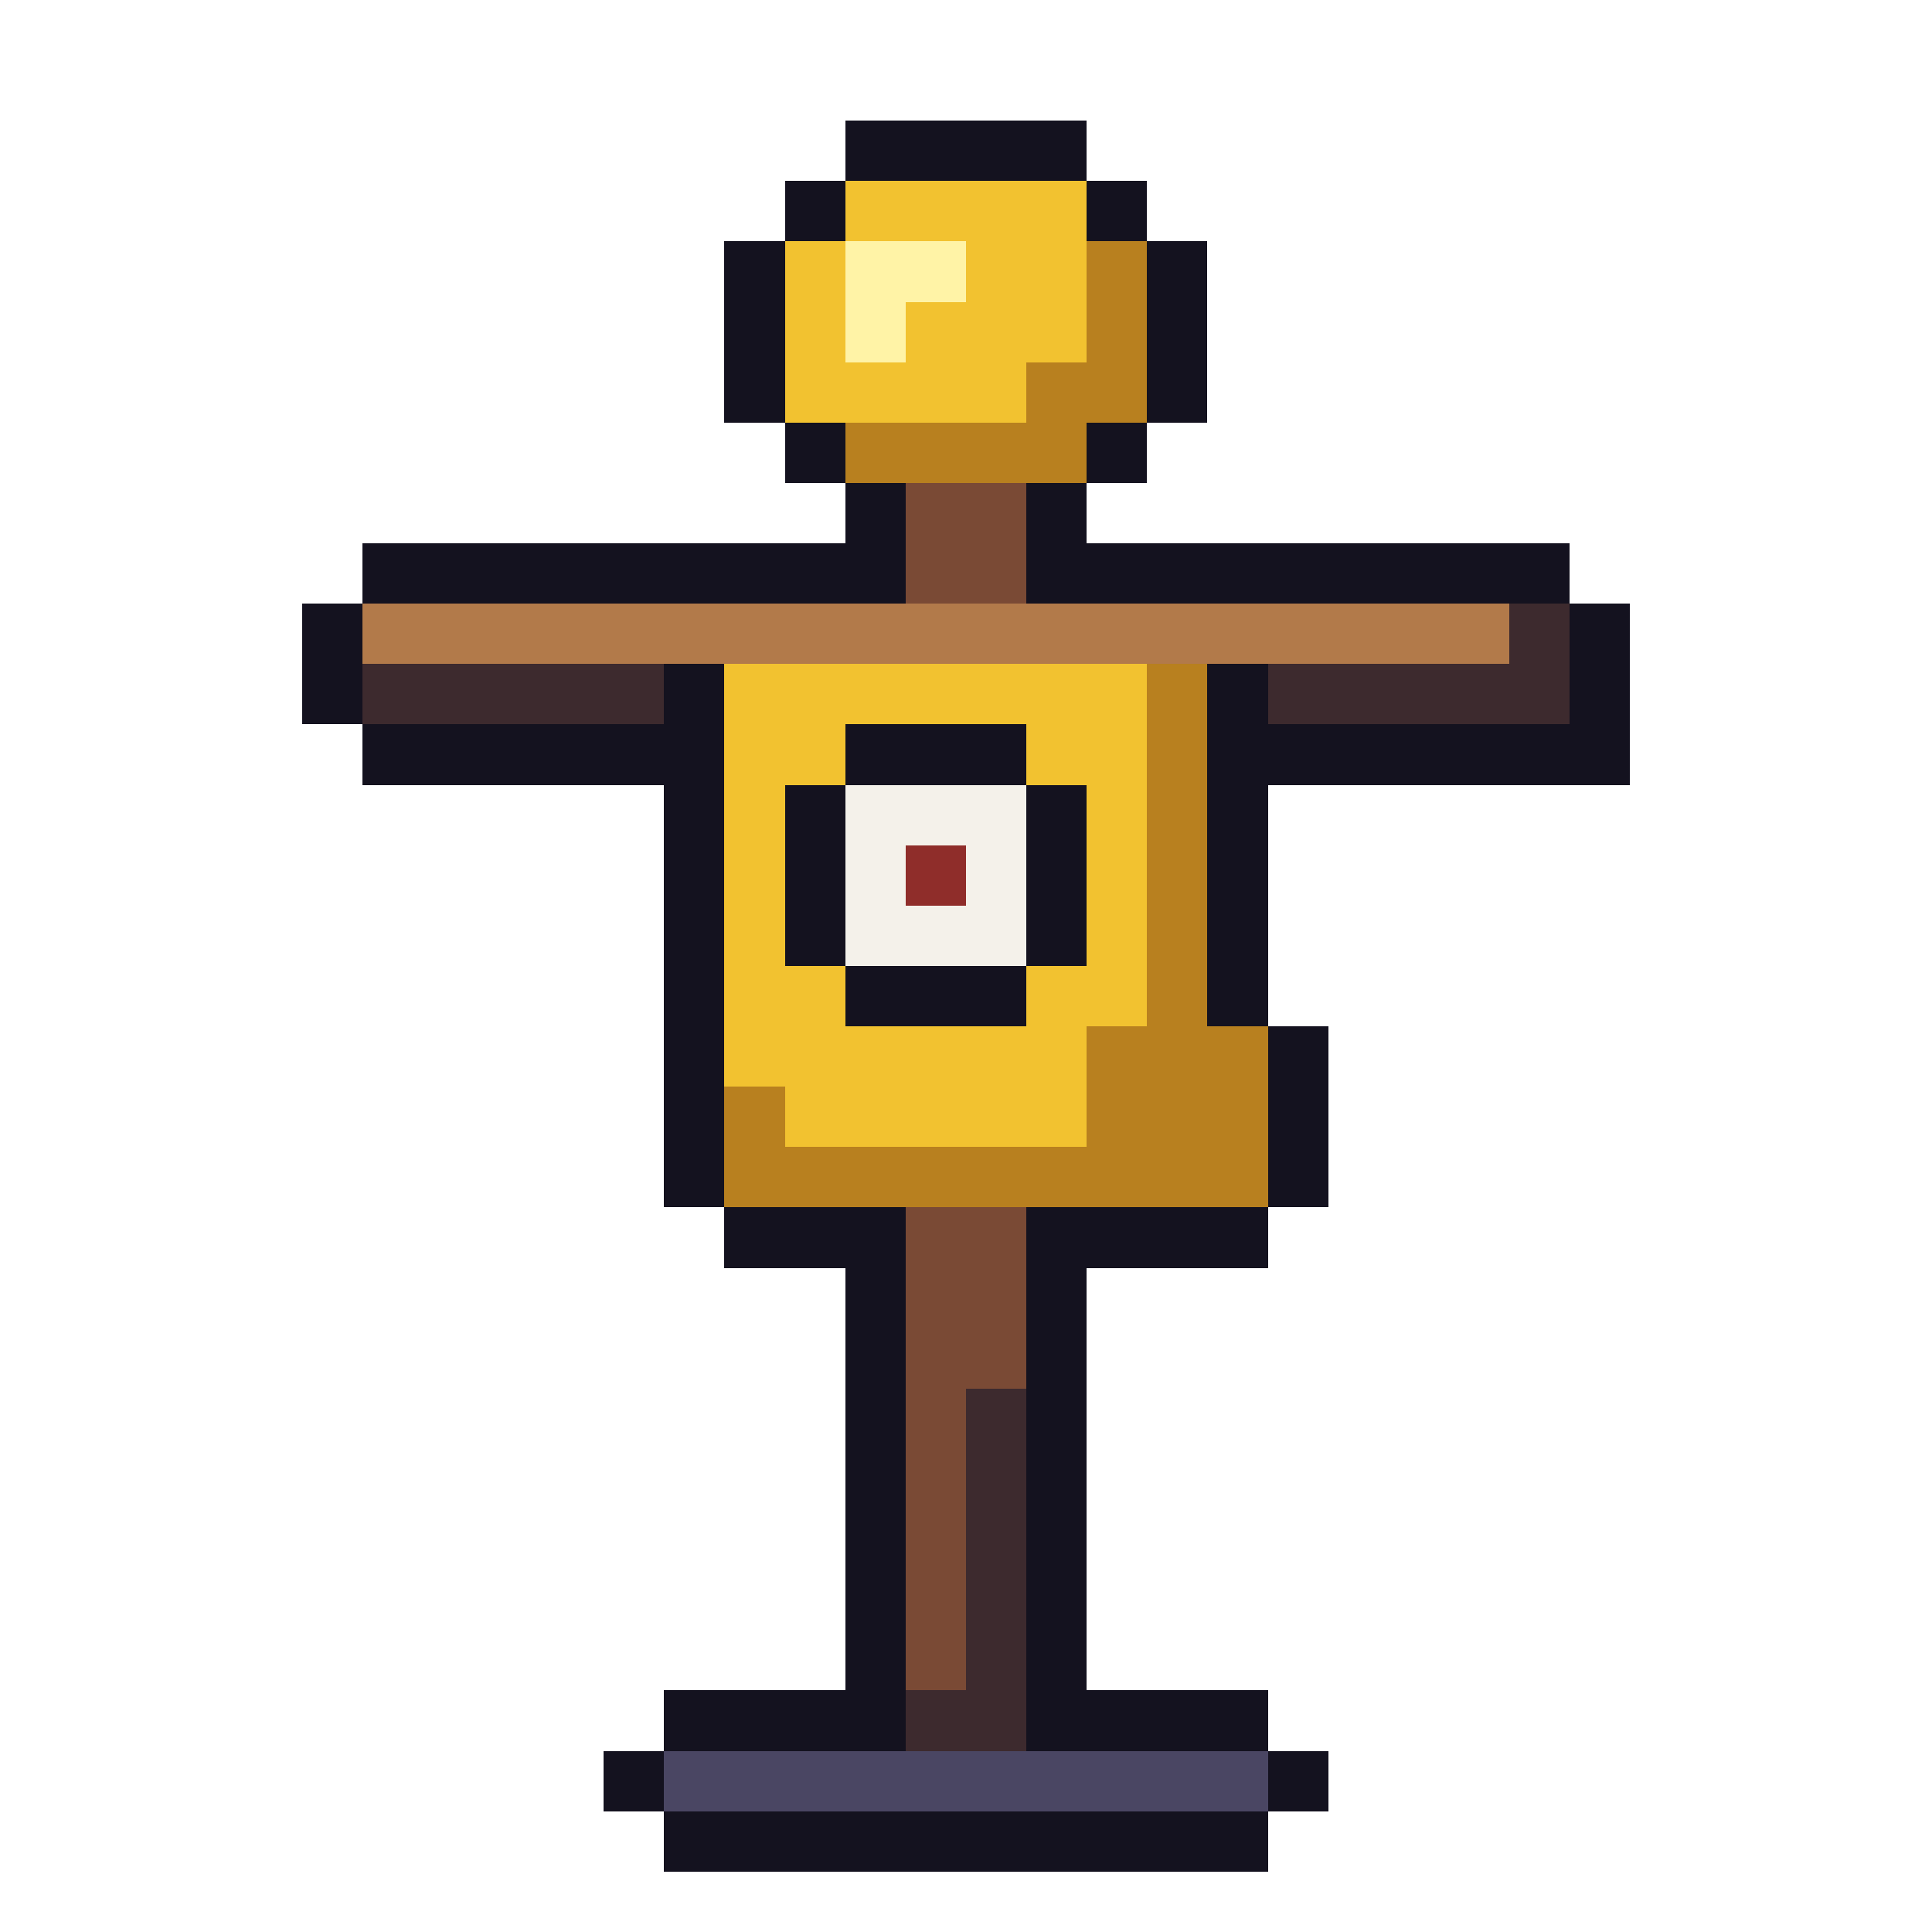
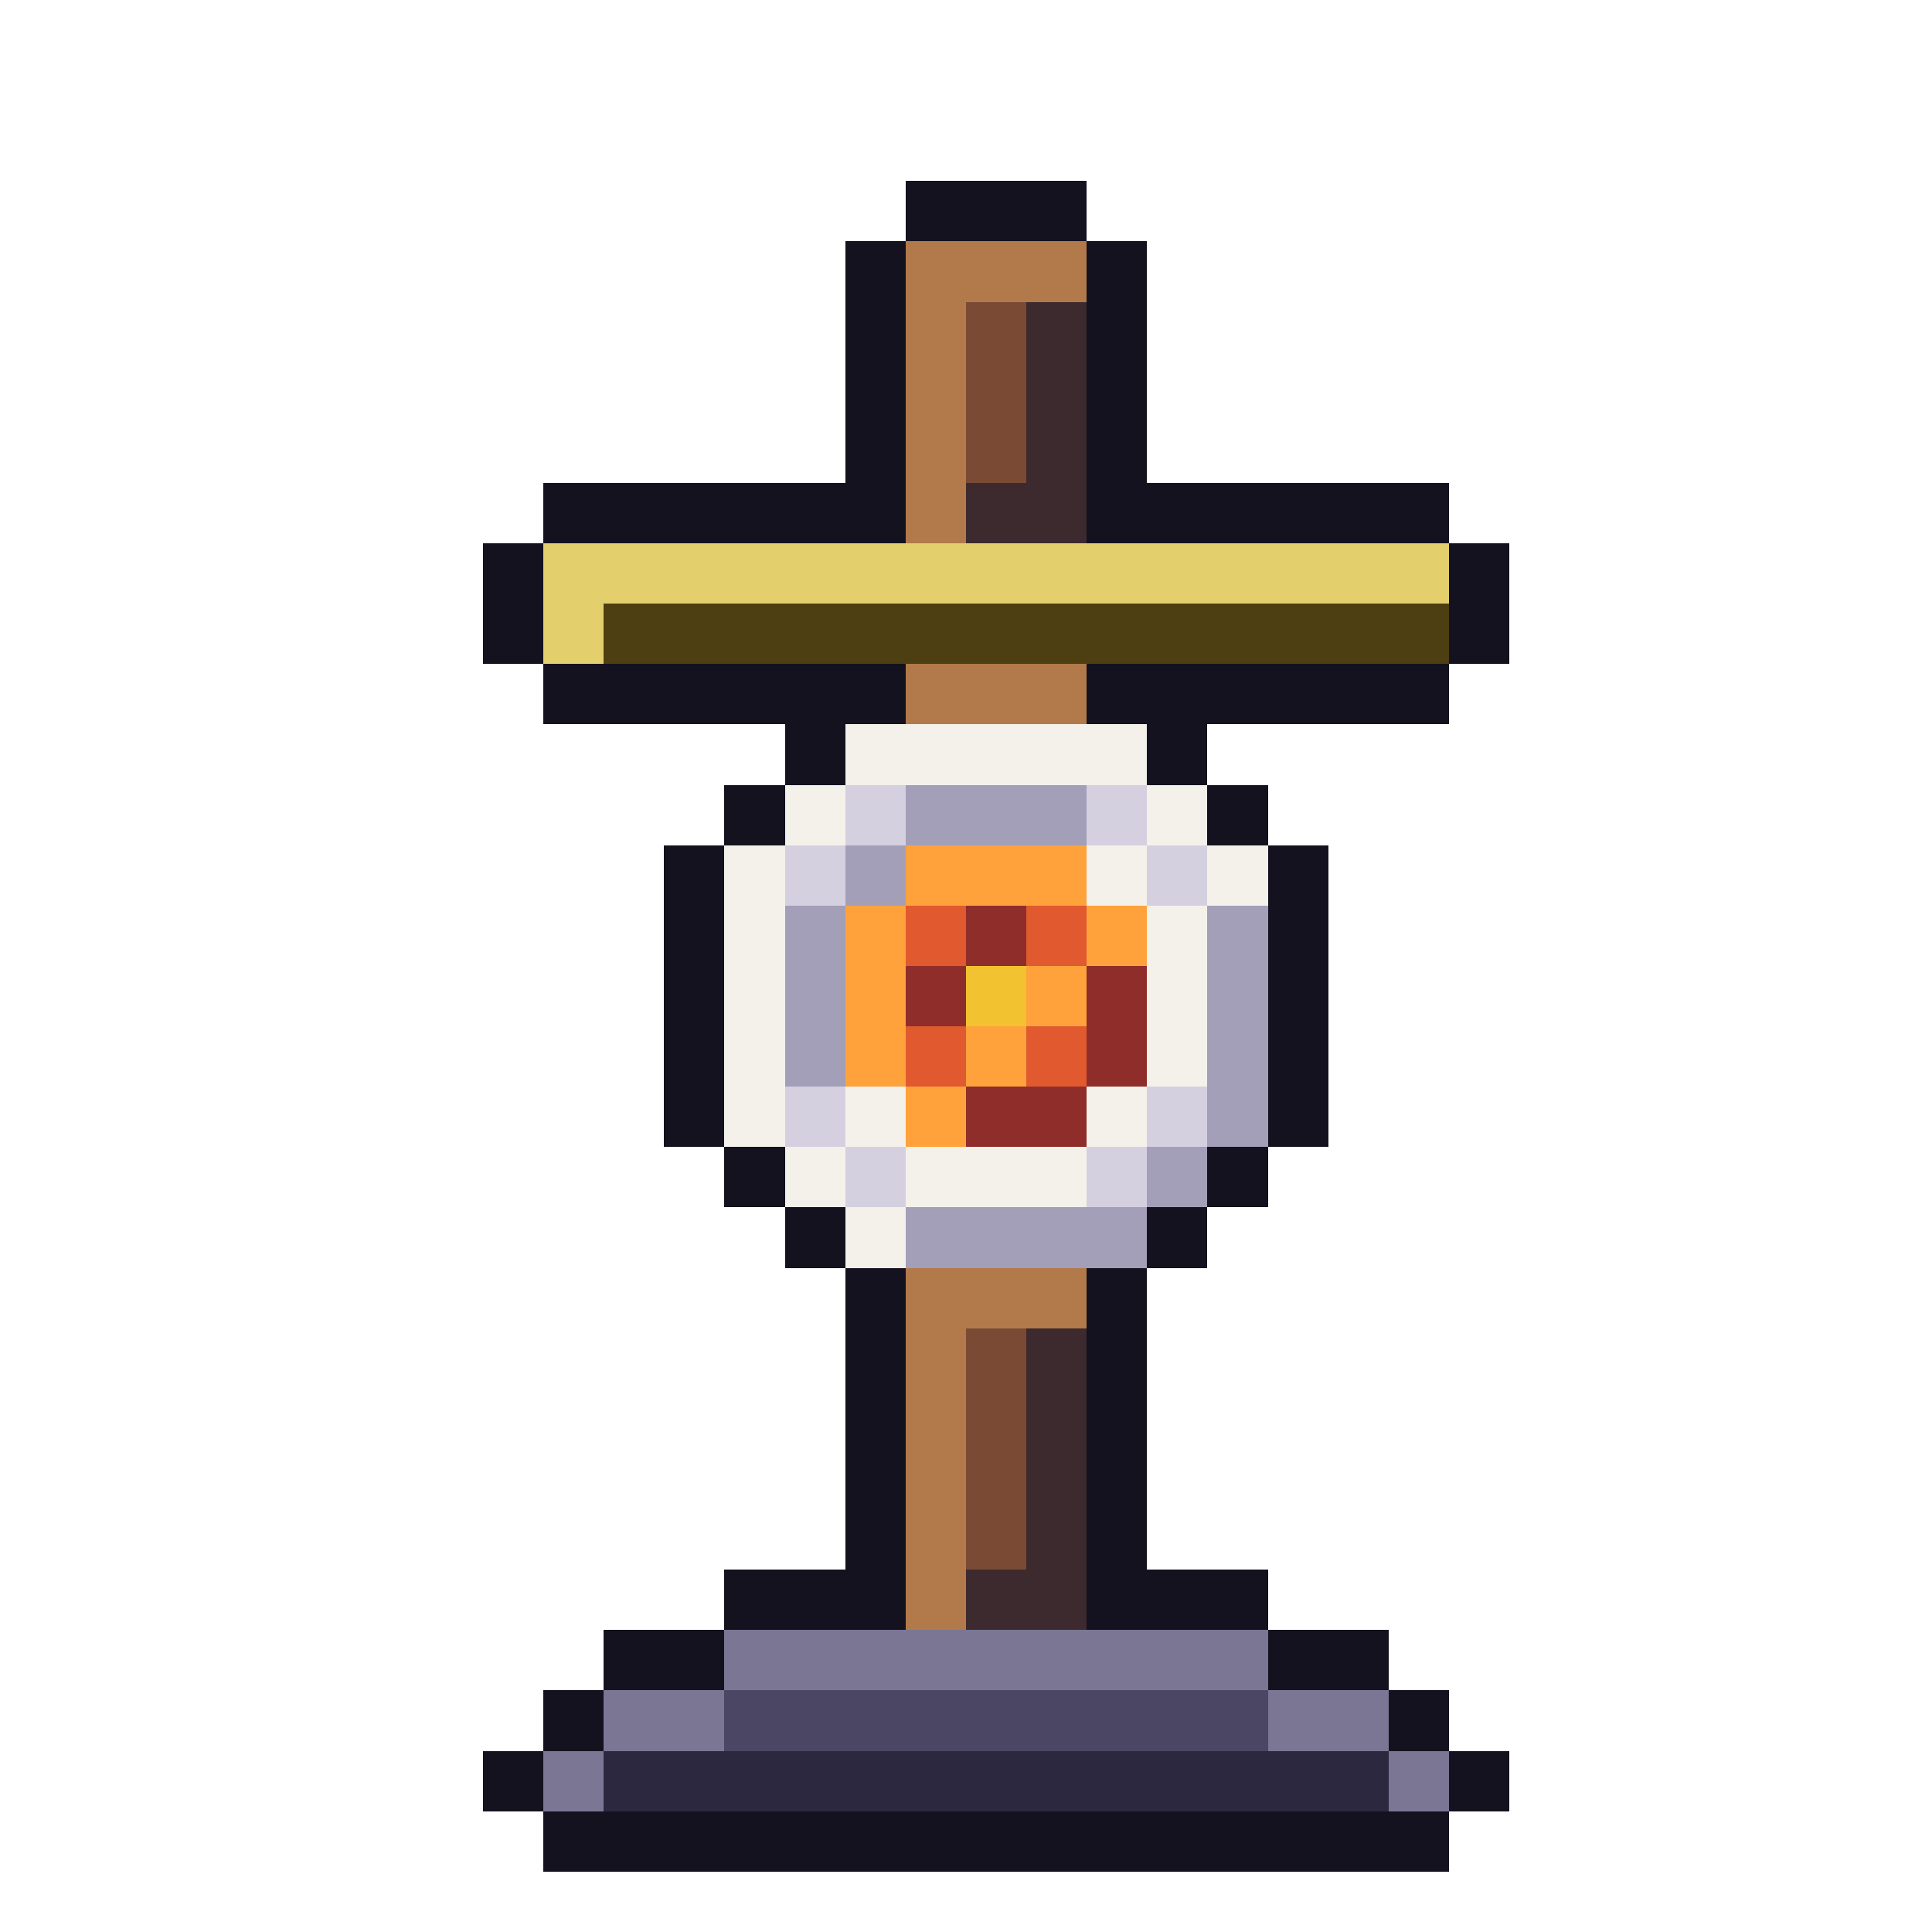
<svg xmlns="http://www.w3.org/2000/svg" width="32" height="32" viewBox="0 0 32 32" shape-rendering="crispEdges">
-   <rect x="14" y="2" width="4" height="1" fill="#14121f" />
-   <rect x="13" y="3" width="1" height="1" fill="#14121f" />
-   <rect x="14" y="3" width="4" height="1" fill="#f2c230" />
-   <rect x="18" y="3" width="1" height="1" fill="#14121f" />
-   <rect x="12" y="4" width="1" height="1" fill="#14121f" />
-   <rect x="13" y="4" width="1" height="1" fill="#f2c230" />
-   <rect x="14" y="4" width="2" height="1" fill="#fff3a6" />
-   <rect x="16" y="4" width="2" height="1" fill="#f2c230" />
-   <rect x="18" y="4" width="1" height="1" fill="#b8801f" />
-   <rect x="19" y="4" width="1" height="1" fill="#14121f" />
-   <rect x="12" y="5" width="1" height="1" fill="#14121f" />
-   <rect x="13" y="5" width="1" height="1" fill="#f2c230" />
-   <rect x="14" y="5" width="1" height="1" fill="#fff3a6" />
-   <rect x="15" y="5" width="3" height="1" fill="#f2c230" />
-   <rect x="18" y="5" width="1" height="1" fill="#b8801f" />
-   <rect x="19" y="5" width="1" height="1" fill="#14121f" />
-   <rect x="12" y="6" width="1" height="1" fill="#14121f" />
-   <rect x="13" y="6" width="4" height="1" fill="#f2c230" />
-   <rect x="17" y="6" width="2" height="1" fill="#b8801f" />
-   <rect x="19" y="6" width="1" height="1" fill="#14121f" />
-   <rect x="13" y="7" width="1" height="1" fill="#14121f" />
-   <rect x="14" y="7" width="4" height="1" fill="#b8801f" />
+   <rect x="15" y="3" width="3" height="1" fill="#14121f" />
+   <rect x="14" y="4" width="1" height="1" fill="#14121f" />
+   <rect x="15" y="4" width="3" height="1" fill="#b27a4a" />
+   <rect x="18" y="4" width="1" height="1" fill="#14121f" />
+   <rect x="14" y="5" width="1" height="1" fill="#14121f" />
+   <rect x="15" y="5" width="1" height="1" fill="#b27a4a" />
+   <rect x="16" y="5" width="1" height="1" fill="#7a4a35" />
+   <rect x="17" y="5" width="1" height="1" fill="#3d2a2e" />
+   <rect x="18" y="5" width="1" height="1" fill="#14121f" />
+   <rect x="14" y="6" width="1" height="1" fill="#14121f" />
+   <rect x="15" y="6" width="1" height="1" fill="#b27a4a" />
+   <rect x="16" y="6" width="1" height="1" fill="#7a4a35" />
+   <rect x="17" y="6" width="1" height="1" fill="#3d2a2e" />
+   <rect x="18" y="6" width="1" height="1" fill="#14121f" />
+   <rect x="14" y="7" width="1" height="1" fill="#14121f" />
+   <rect x="15" y="7" width="1" height="1" fill="#b27a4a" />
+   <rect x="16" y="7" width="1" height="1" fill="#7a4a35" />
+   <rect x="17" y="7" width="1" height="1" fill="#3d2a2e" />
  <rect x="18" y="7" width="1" height="1" fill="#14121f" />
-   <rect x="14" y="8" width="1" height="1" fill="#14121f" />
-   <rect x="15" y="8" width="2" height="1" fill="#7a4a35" />
-   <rect x="17" y="8" width="1" height="1" fill="#14121f" />
-   <rect x="6" y="9" width="9" height="1" fill="#14121f" />
-   <rect x="15" y="9" width="2" height="1" fill="#7a4a35" />
-   <rect x="17" y="9" width="9" height="1" fill="#14121f" />
-   <rect x="5" y="10" width="1" height="1" fill="#14121f" />
-   <rect x="6" y="10" width="19" height="1" fill="#b27a4a" />
-   <rect x="25" y="10" width="1" height="1" fill="#3d2a2e" />
-   <rect x="26" y="10" width="1" height="1" fill="#14121f" />
-   <rect x="5" y="11" width="1" height="1" fill="#14121f" />
-   <rect x="6" y="11" width="5" height="1" fill="#3d2a2e" />
-   <rect x="11" y="11" width="1" height="1" fill="#14121f" />
-   <rect x="12" y="11" width="7" height="1" fill="#f2c230" />
-   <rect x="19" y="11" width="1" height="1" fill="#b8801f" />
-   <rect x="20" y="11" width="1" height="1" fill="#14121f" />
-   <rect x="21" y="11" width="5" height="1" fill="#3d2a2e" />
-   <rect x="26" y="11" width="1" height="1" fill="#14121f" />
-   <rect x="6" y="12" width="6" height="1" fill="#14121f" />
-   <rect x="12" y="12" width="2" height="1" fill="#f2c230" />
-   <rect x="14" y="12" width="3" height="1" fill="#14121f" />
-   <rect x="17" y="12" width="2" height="1" fill="#f2c230" />
-   <rect x="19" y="12" width="1" height="1" fill="#b8801f" />
-   <rect x="20" y="12" width="7" height="1" fill="#14121f" />
-   <rect x="11" y="13" width="1" height="1" fill="#14121f" />
-   <rect x="12" y="13" width="1" height="1" fill="#f2c230" />
-   <rect x="13" y="13" width="1" height="1" fill="#14121f" />
-   <rect x="14" y="13" width="3" height="1" fill="#f4f1ea" />
-   <rect x="17" y="13" width="1" height="1" fill="#14121f" />
-   <rect x="18" y="13" width="1" height="1" fill="#f2c230" />
-   <rect x="19" y="13" width="1" height="1" fill="#b8801f" />
+   <rect x="9" y="8" width="6" height="1" fill="#14121f" />
+   <rect x="15" y="8" width="1" height="1" fill="#b27a4a" />
+   <rect x="16" y="8" width="2" height="1" fill="#3d2a2e" />
+   <rect x="18" y="8" width="6" height="1" fill="#14121f" />
+   <rect x="8" y="9" width="1" height="1" fill="#14121f" />
+   <rect x="9" y="9" width="15" height="1" fill="#e3cf6b" />
+   <rect x="24" y="9" width="1" height="1" fill="#14121f" />
+   <rect x="8" y="10" width="1" height="1" fill="#14121f" />
+   <rect x="9" y="10" width="1" height="1" fill="#e3cf6b" />
+   <rect x="10" y="10" width="14" height="1" fill="#4d3f12" />
+   <rect x="24" y="10" width="1" height="1" fill="#14121f" />
+   <rect x="9" y="11" width="6" height="1" fill="#14121f" />
+   <rect x="15" y="11" width="3" height="1" fill="#b27a4a" />
+   <rect x="18" y="11" width="6" height="1" fill="#14121f" />
+   <rect x="13" y="12" width="1" height="1" fill="#14121f" />
+   <rect x="14" y="12" width="5" height="1" fill="#f4f1ea" />
+   <rect x="19" y="12" width="1" height="1" fill="#14121f" />
+   <rect x="12" y="13" width="1" height="1" fill="#14121f" />
+   <rect x="13" y="13" width="1" height="1" fill="#f4f1ea" />
+   <rect x="14" y="13" width="1" height="1" fill="#d4d0e0" />
+   <rect x="15" y="13" width="3" height="1" fill="#a39fb8" />
+   <rect x="18" y="13" width="1" height="1" fill="#d4d0e0" />
+   <rect x="19" y="13" width="1" height="1" fill="#f4f1ea" />
  <rect x="20" y="13" width="1" height="1" fill="#14121f" />
  <rect x="11" y="14" width="1" height="1" fill="#14121f" />
-   <rect x="12" y="14" width="1" height="1" fill="#f2c230" />
-   <rect x="13" y="14" width="1" height="1" fill="#14121f" />
-   <rect x="14" y="14" width="1" height="1" fill="#f4f1ea" />
-   <rect x="15" y="14" width="1" height="1" fill="#8f2d2a" />
-   <rect x="16" y="14" width="1" height="1" fill="#f4f1ea" />
-   <rect x="17" y="14" width="1" height="1" fill="#14121f" />
-   <rect x="18" y="14" width="1" height="1" fill="#f2c230" />
-   <rect x="19" y="14" width="1" height="1" fill="#b8801f" />
-   <rect x="20" y="14" width="1" height="1" fill="#14121f" />
+   <rect x="12" y="14" width="1" height="1" fill="#f4f1ea" />
+   <rect x="13" y="14" width="1" height="1" fill="#d4d0e0" />
+   <rect x="14" y="14" width="1" height="1" fill="#a39fb8" />
+   <rect x="15" y="14" width="3" height="1" fill="#ffa23c" />
+   <rect x="18" y="14" width="1" height="1" fill="#f4f1ea" />
+   <rect x="19" y="14" width="1" height="1" fill="#d4d0e0" />
+   <rect x="20" y="14" width="1" height="1" fill="#f4f1ea" />
+   <rect x="21" y="14" width="1" height="1" fill="#14121f" />
  <rect x="11" y="15" width="1" height="1" fill="#14121f" />
-   <rect x="12" y="15" width="1" height="1" fill="#f2c230" />
-   <rect x="13" y="15" width="1" height="1" fill="#14121f" />
-   <rect x="14" y="15" width="3" height="1" fill="#f4f1ea" />
-   <rect x="17" y="15" width="1" height="1" fill="#14121f" />
-   <rect x="18" y="15" width="1" height="1" fill="#f2c230" />
-   <rect x="19" y="15" width="1" height="1" fill="#b8801f" />
-   <rect x="20" y="15" width="1" height="1" fill="#14121f" />
+   <rect x="12" y="15" width="1" height="1" fill="#f4f1ea" />
+   <rect x="13" y="15" width="1" height="1" fill="#a39fb8" />
+   <rect x="14" y="15" width="1" height="1" fill="#ffa23c" />
+   <rect x="15" y="15" width="1" height="1" fill="#e0592f" />
+   <rect x="16" y="15" width="1" height="1" fill="#8f2d2a" />
+   <rect x="17" y="15" width="1" height="1" fill="#e0592f" />
+   <rect x="18" y="15" width="1" height="1" fill="#ffa23c" />
+   <rect x="19" y="15" width="1" height="1" fill="#f4f1ea" />
+   <rect x="20" y="15" width="1" height="1" fill="#a39fb8" />
+   <rect x="21" y="15" width="1" height="1" fill="#14121f" />
  <rect x="11" y="16" width="1" height="1" fill="#14121f" />
-   <rect x="12" y="16" width="2" height="1" fill="#f2c230" />
-   <rect x="14" y="16" width="3" height="1" fill="#14121f" />
-   <rect x="17" y="16" width="2" height="1" fill="#f2c230" />
-   <rect x="19" y="16" width="1" height="1" fill="#b8801f" />
-   <rect x="20" y="16" width="1" height="1" fill="#14121f" />
+   <rect x="12" y="16" width="1" height="1" fill="#f4f1ea" />
+   <rect x="13" y="16" width="1" height="1" fill="#a39fb8" />
+   <rect x="14" y="16" width="1" height="1" fill="#ffa23c" />
+   <rect x="15" y="16" width="1" height="1" fill="#8f2d2a" />
+   <rect x="16" y="16" width="1" height="1" fill="#f2c230" />
+   <rect x="17" y="16" width="1" height="1" fill="#ffa23c" />
+   <rect x="18" y="16" width="1" height="1" fill="#8f2d2a" />
+   <rect x="19" y="16" width="1" height="1" fill="#f4f1ea" />
+   <rect x="20" y="16" width="1" height="1" fill="#a39fb8" />
+   <rect x="21" y="16" width="1" height="1" fill="#14121f" />
  <rect x="11" y="17" width="1" height="1" fill="#14121f" />
-   <rect x="12" y="17" width="6" height="1" fill="#f2c230" />
-   <rect x="18" y="17" width="3" height="1" fill="#b8801f" />
+   <rect x="12" y="17" width="1" height="1" fill="#f4f1ea" />
+   <rect x="13" y="17" width="1" height="1" fill="#a39fb8" />
+   <rect x="14" y="17" width="1" height="1" fill="#ffa23c" />
+   <rect x="15" y="17" width="1" height="1" fill="#e0592f" />
+   <rect x="16" y="17" width="1" height="1" fill="#ffa23c" />
+   <rect x="17" y="17" width="1" height="1" fill="#e0592f" />
+   <rect x="18" y="17" width="1" height="1" fill="#8f2d2a" />
+   <rect x="19" y="17" width="1" height="1" fill="#f4f1ea" />
+   <rect x="20" y="17" width="1" height="1" fill="#a39fb8" />
  <rect x="21" y="17" width="1" height="1" fill="#14121f" />
  <rect x="11" y="18" width="1" height="1" fill="#14121f" />
-   <rect x="12" y="18" width="1" height="1" fill="#b8801f" />
-   <rect x="13" y="18" width="5" height="1" fill="#f2c230" />
-   <rect x="18" y="18" width="3" height="1" fill="#b8801f" />
+   <rect x="12" y="18" width="1" height="1" fill="#f4f1ea" />
+   <rect x="13" y="18" width="1" height="1" fill="#d4d0e0" />
+   <rect x="14" y="18" width="1" height="1" fill="#f4f1ea" />
+   <rect x="15" y="18" width="1" height="1" fill="#ffa23c" />
+   <rect x="16" y="18" width="2" height="1" fill="#8f2d2a" />
+   <rect x="18" y="18" width="1" height="1" fill="#f4f1ea" />
+   <rect x="19" y="18" width="1" height="1" fill="#d4d0e0" />
+   <rect x="20" y="18" width="1" height="1" fill="#a39fb8" />
  <rect x="21" y="18" width="1" height="1" fill="#14121f" />
-   <rect x="11" y="19" width="1" height="1" fill="#14121f" />
-   <rect x="12" y="19" width="9" height="1" fill="#b8801f" />
-   <rect x="21" y="19" width="1" height="1" fill="#14121f" />
-   <rect x="12" y="20" width="3" height="1" fill="#14121f" />
-   <rect x="15" y="20" width="2" height="1" fill="#7a4a35" />
-   <rect x="17" y="20" width="4" height="1" fill="#14121f" />
+   <rect x="12" y="19" width="1" height="1" fill="#14121f" />
+   <rect x="13" y="19" width="1" height="1" fill="#f4f1ea" />
+   <rect x="14" y="19" width="1" height="1" fill="#d4d0e0" />
+   <rect x="15" y="19" width="3" height="1" fill="#f4f1ea" />
+   <rect x="18" y="19" width="1" height="1" fill="#d4d0e0" />
+   <rect x="19" y="19" width="1" height="1" fill="#a39fb8" />
+   <rect x="20" y="19" width="1" height="1" fill="#14121f" />
+   <rect x="13" y="20" width="1" height="1" fill="#14121f" />
+   <rect x="14" y="20" width="1" height="1" fill="#f4f1ea" />
+   <rect x="15" y="20" width="4" height="1" fill="#a39fb8" />
+   <rect x="19" y="20" width="1" height="1" fill="#14121f" />
  <rect x="14" y="21" width="1" height="1" fill="#14121f" />
-   <rect x="15" y="21" width="2" height="1" fill="#7a4a35" />
-   <rect x="17" y="21" width="1" height="1" fill="#14121f" />
+   <rect x="15" y="21" width="3" height="1" fill="#b27a4a" />
+   <rect x="18" y="21" width="1" height="1" fill="#14121f" />
  <rect x="14" y="22" width="1" height="1" fill="#14121f" />
-   <rect x="15" y="22" width="2" height="1" fill="#7a4a35" />
-   <rect x="17" y="22" width="1" height="1" fill="#14121f" />
+   <rect x="15" y="22" width="1" height="1" fill="#b27a4a" />
+   <rect x="16" y="22" width="1" height="1" fill="#7a4a35" />
+   <rect x="17" y="22" width="1" height="1" fill="#3d2a2e" />
+   <rect x="18" y="22" width="1" height="1" fill="#14121f" />
  <rect x="14" y="23" width="1" height="1" fill="#14121f" />
-   <rect x="15" y="23" width="1" height="1" fill="#7a4a35" />
-   <rect x="16" y="23" width="1" height="1" fill="#3d2a2e" />
-   <rect x="17" y="23" width="1" height="1" fill="#14121f" />
+   <rect x="15" y="23" width="1" height="1" fill="#b27a4a" />
+   <rect x="16" y="23" width="1" height="1" fill="#7a4a35" />
+   <rect x="17" y="23" width="1" height="1" fill="#3d2a2e" />
+   <rect x="18" y="23" width="1" height="1" fill="#14121f" />
  <rect x="14" y="24" width="1" height="1" fill="#14121f" />
-   <rect x="15" y="24" width="1" height="1" fill="#7a4a35" />
-   <rect x="16" y="24" width="1" height="1" fill="#3d2a2e" />
-   <rect x="17" y="24" width="1" height="1" fill="#14121f" />
+   <rect x="15" y="24" width="1" height="1" fill="#b27a4a" />
+   <rect x="16" y="24" width="1" height="1" fill="#7a4a35" />
+   <rect x="17" y="24" width="1" height="1" fill="#3d2a2e" />
+   <rect x="18" y="24" width="1" height="1" fill="#14121f" />
  <rect x="14" y="25" width="1" height="1" fill="#14121f" />
-   <rect x="15" y="25" width="1" height="1" fill="#7a4a35" />
-   <rect x="16" y="25" width="1" height="1" fill="#3d2a2e" />
-   <rect x="17" y="25" width="1" height="1" fill="#14121f" />
-   <rect x="14" y="26" width="1" height="1" fill="#14121f" />
-   <rect x="15" y="26" width="1" height="1" fill="#7a4a35" />
-   <rect x="16" y="26" width="1" height="1" fill="#3d2a2e" />
-   <rect x="17" y="26" width="1" height="1" fill="#14121f" />
-   <rect x="14" y="27" width="1" height="1" fill="#14121f" />
-   <rect x="15" y="27" width="1" height="1" fill="#7a4a35" />
-   <rect x="16" y="27" width="1" height="1" fill="#3d2a2e" />
-   <rect x="17" y="27" width="1" height="1" fill="#14121f" />
-   <rect x="11" y="28" width="4" height="1" fill="#14121f" />
-   <rect x="15" y="28" width="2" height="1" fill="#3d2a2e" />
-   <rect x="17" y="28" width="4" height="1" fill="#14121f" />
-   <rect x="10" y="29" width="1" height="1" fill="#14121f" />
-   <rect x="11" y="29" width="10" height="1" fill="#4a4663" />
-   <rect x="21" y="29" width="1" height="1" fill="#14121f" />
-   <rect x="11" y="30" width="10" height="1" fill="#14121f" />
+   <rect x="15" y="25" width="1" height="1" fill="#b27a4a" />
+   <rect x="16" y="25" width="1" height="1" fill="#7a4a35" />
+   <rect x="17" y="25" width="1" height="1" fill="#3d2a2e" />
+   <rect x="18" y="25" width="1" height="1" fill="#14121f" />
+   <rect x="12" y="26" width="3" height="1" fill="#14121f" />
+   <rect x="15" y="26" width="1" height="1" fill="#b27a4a" />
+   <rect x="16" y="26" width="2" height="1" fill="#3d2a2e" />
+   <rect x="18" y="26" width="3" height="1" fill="#14121f" />
+   <rect x="10" y="27" width="2" height="1" fill="#14121f" />
+   <rect x="12" y="27" width="9" height="1" fill="#7a7694" />
+   <rect x="21" y="27" width="2" height="1" fill="#14121f" />
+   <rect x="9" y="28" width="1" height="1" fill="#14121f" />
+   <rect x="10" y="28" width="2" height="1" fill="#7a7694" />
+   <rect x="12" y="28" width="9" height="1" fill="#4a4663" />
+   <rect x="21" y="28" width="2" height="1" fill="#7a7694" />
+   <rect x="23" y="28" width="1" height="1" fill="#14121f" />
+   <rect x="8" y="29" width="1" height="1" fill="#14121f" />
+   <rect x="9" y="29" width="1" height="1" fill="#7a7694" />
+   <rect x="10" y="29" width="13" height="1" fill="#2b2840" />
+   <rect x="23" y="29" width="1" height="1" fill="#7a7694" />
+   <rect x="24" y="29" width="1" height="1" fill="#14121f" />
+   <rect x="9" y="30" width="15" height="1" fill="#14121f" />
</svg>
